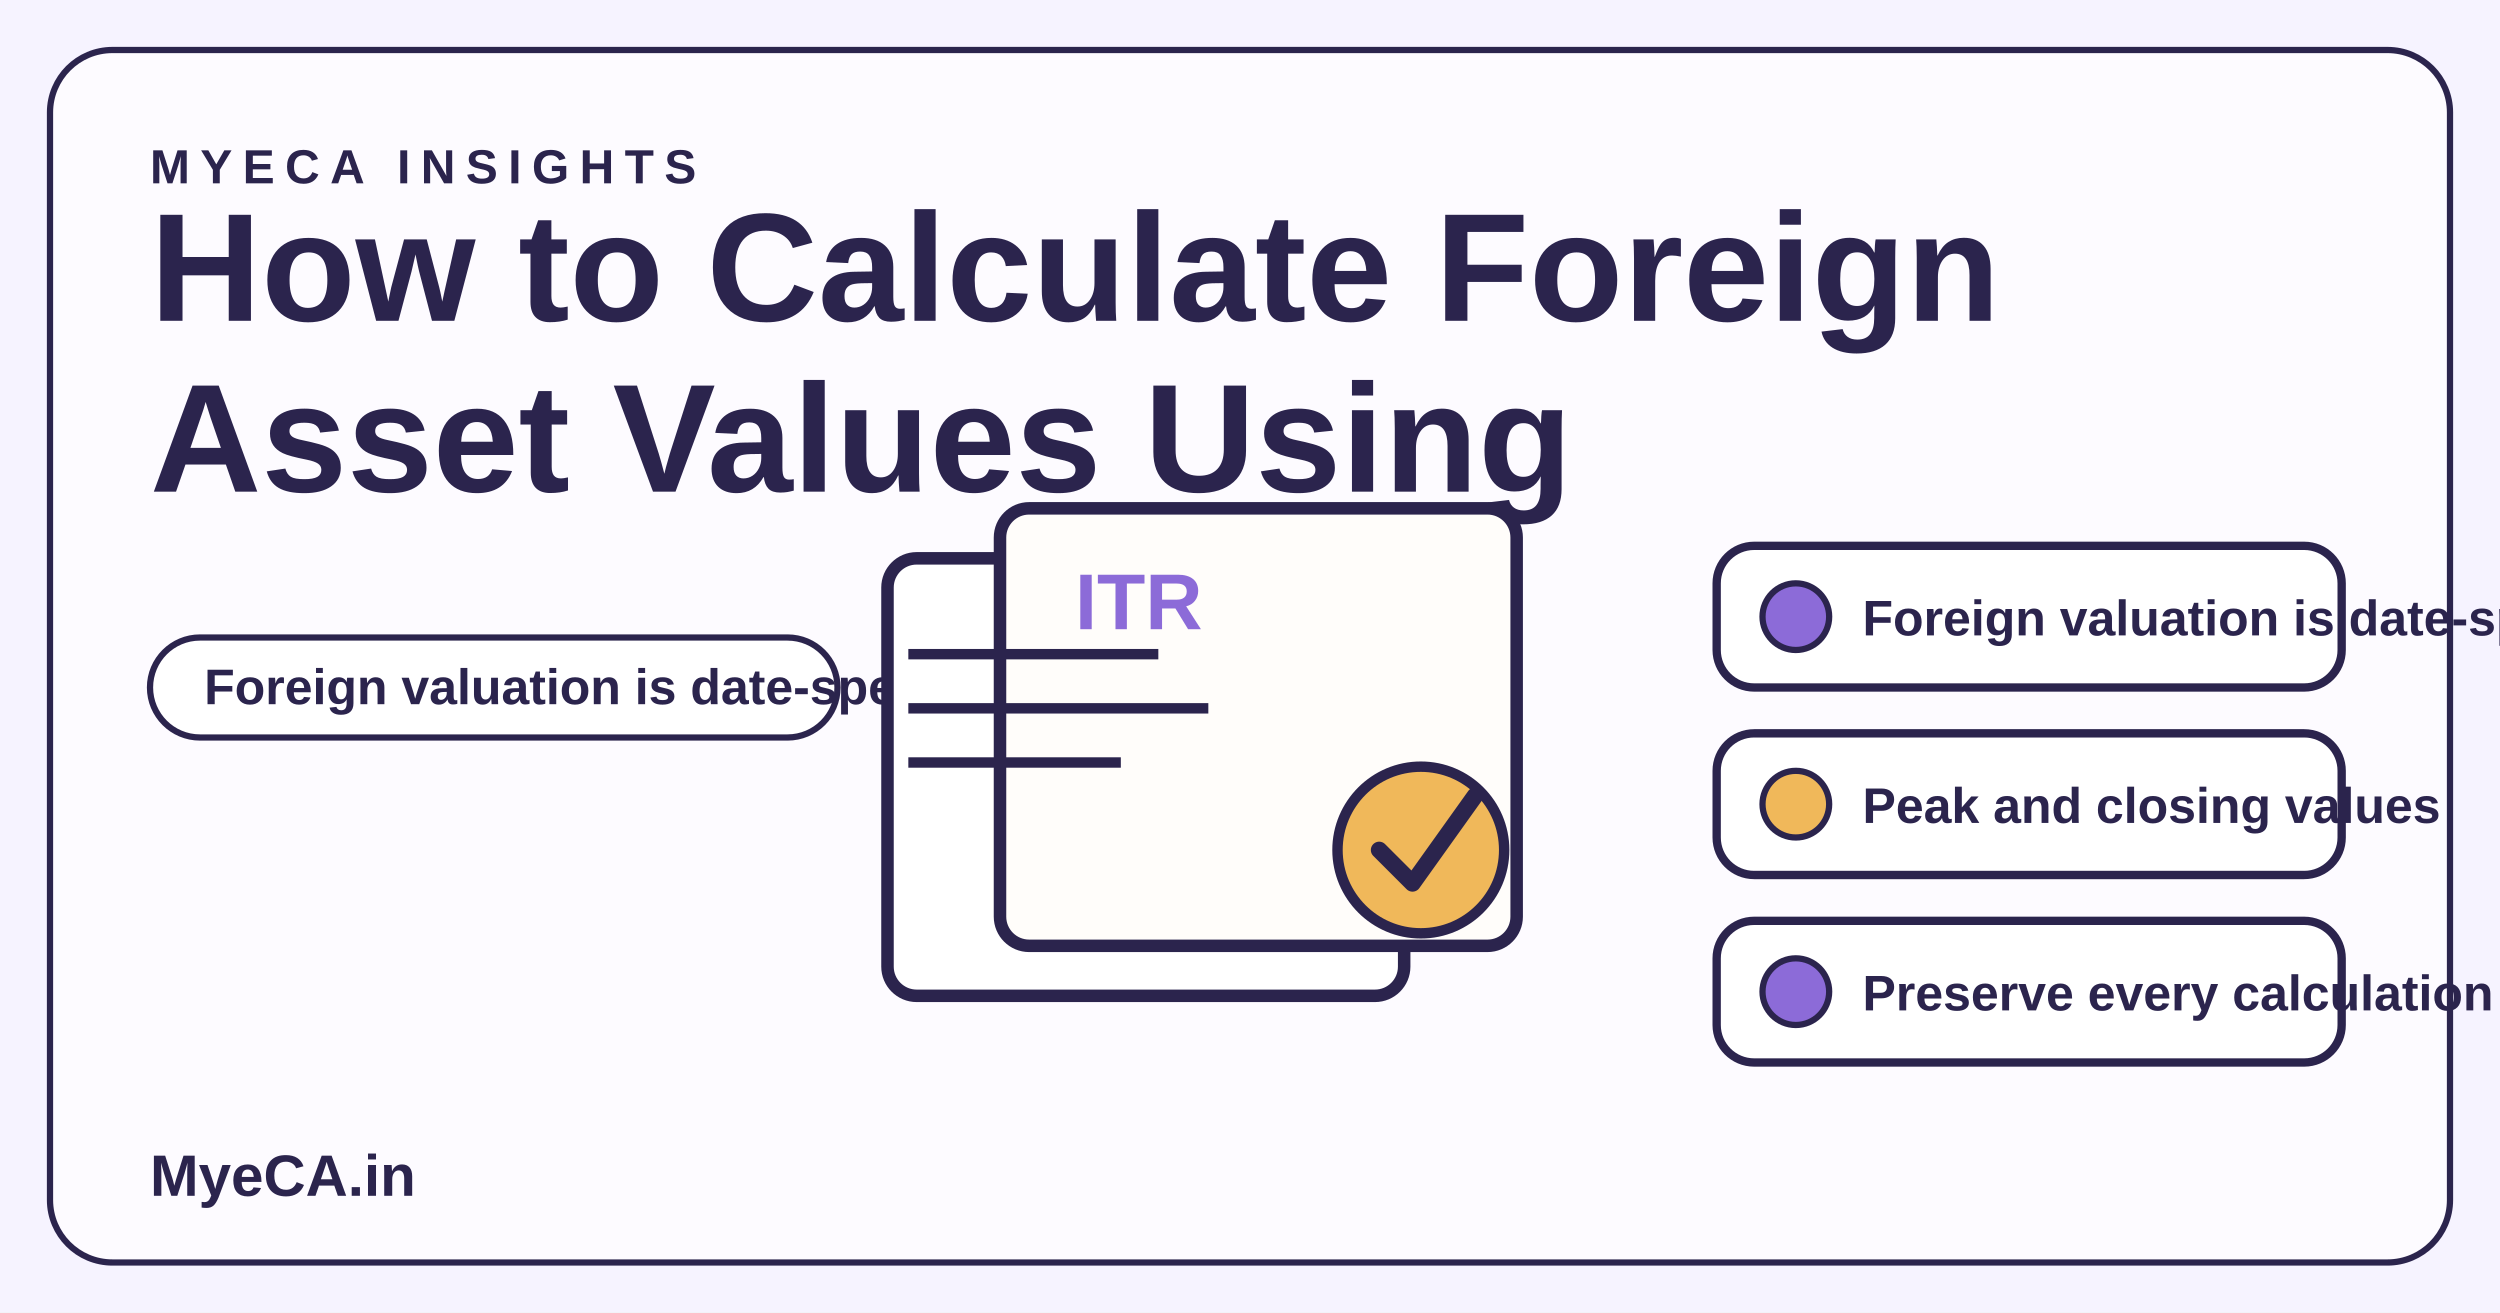
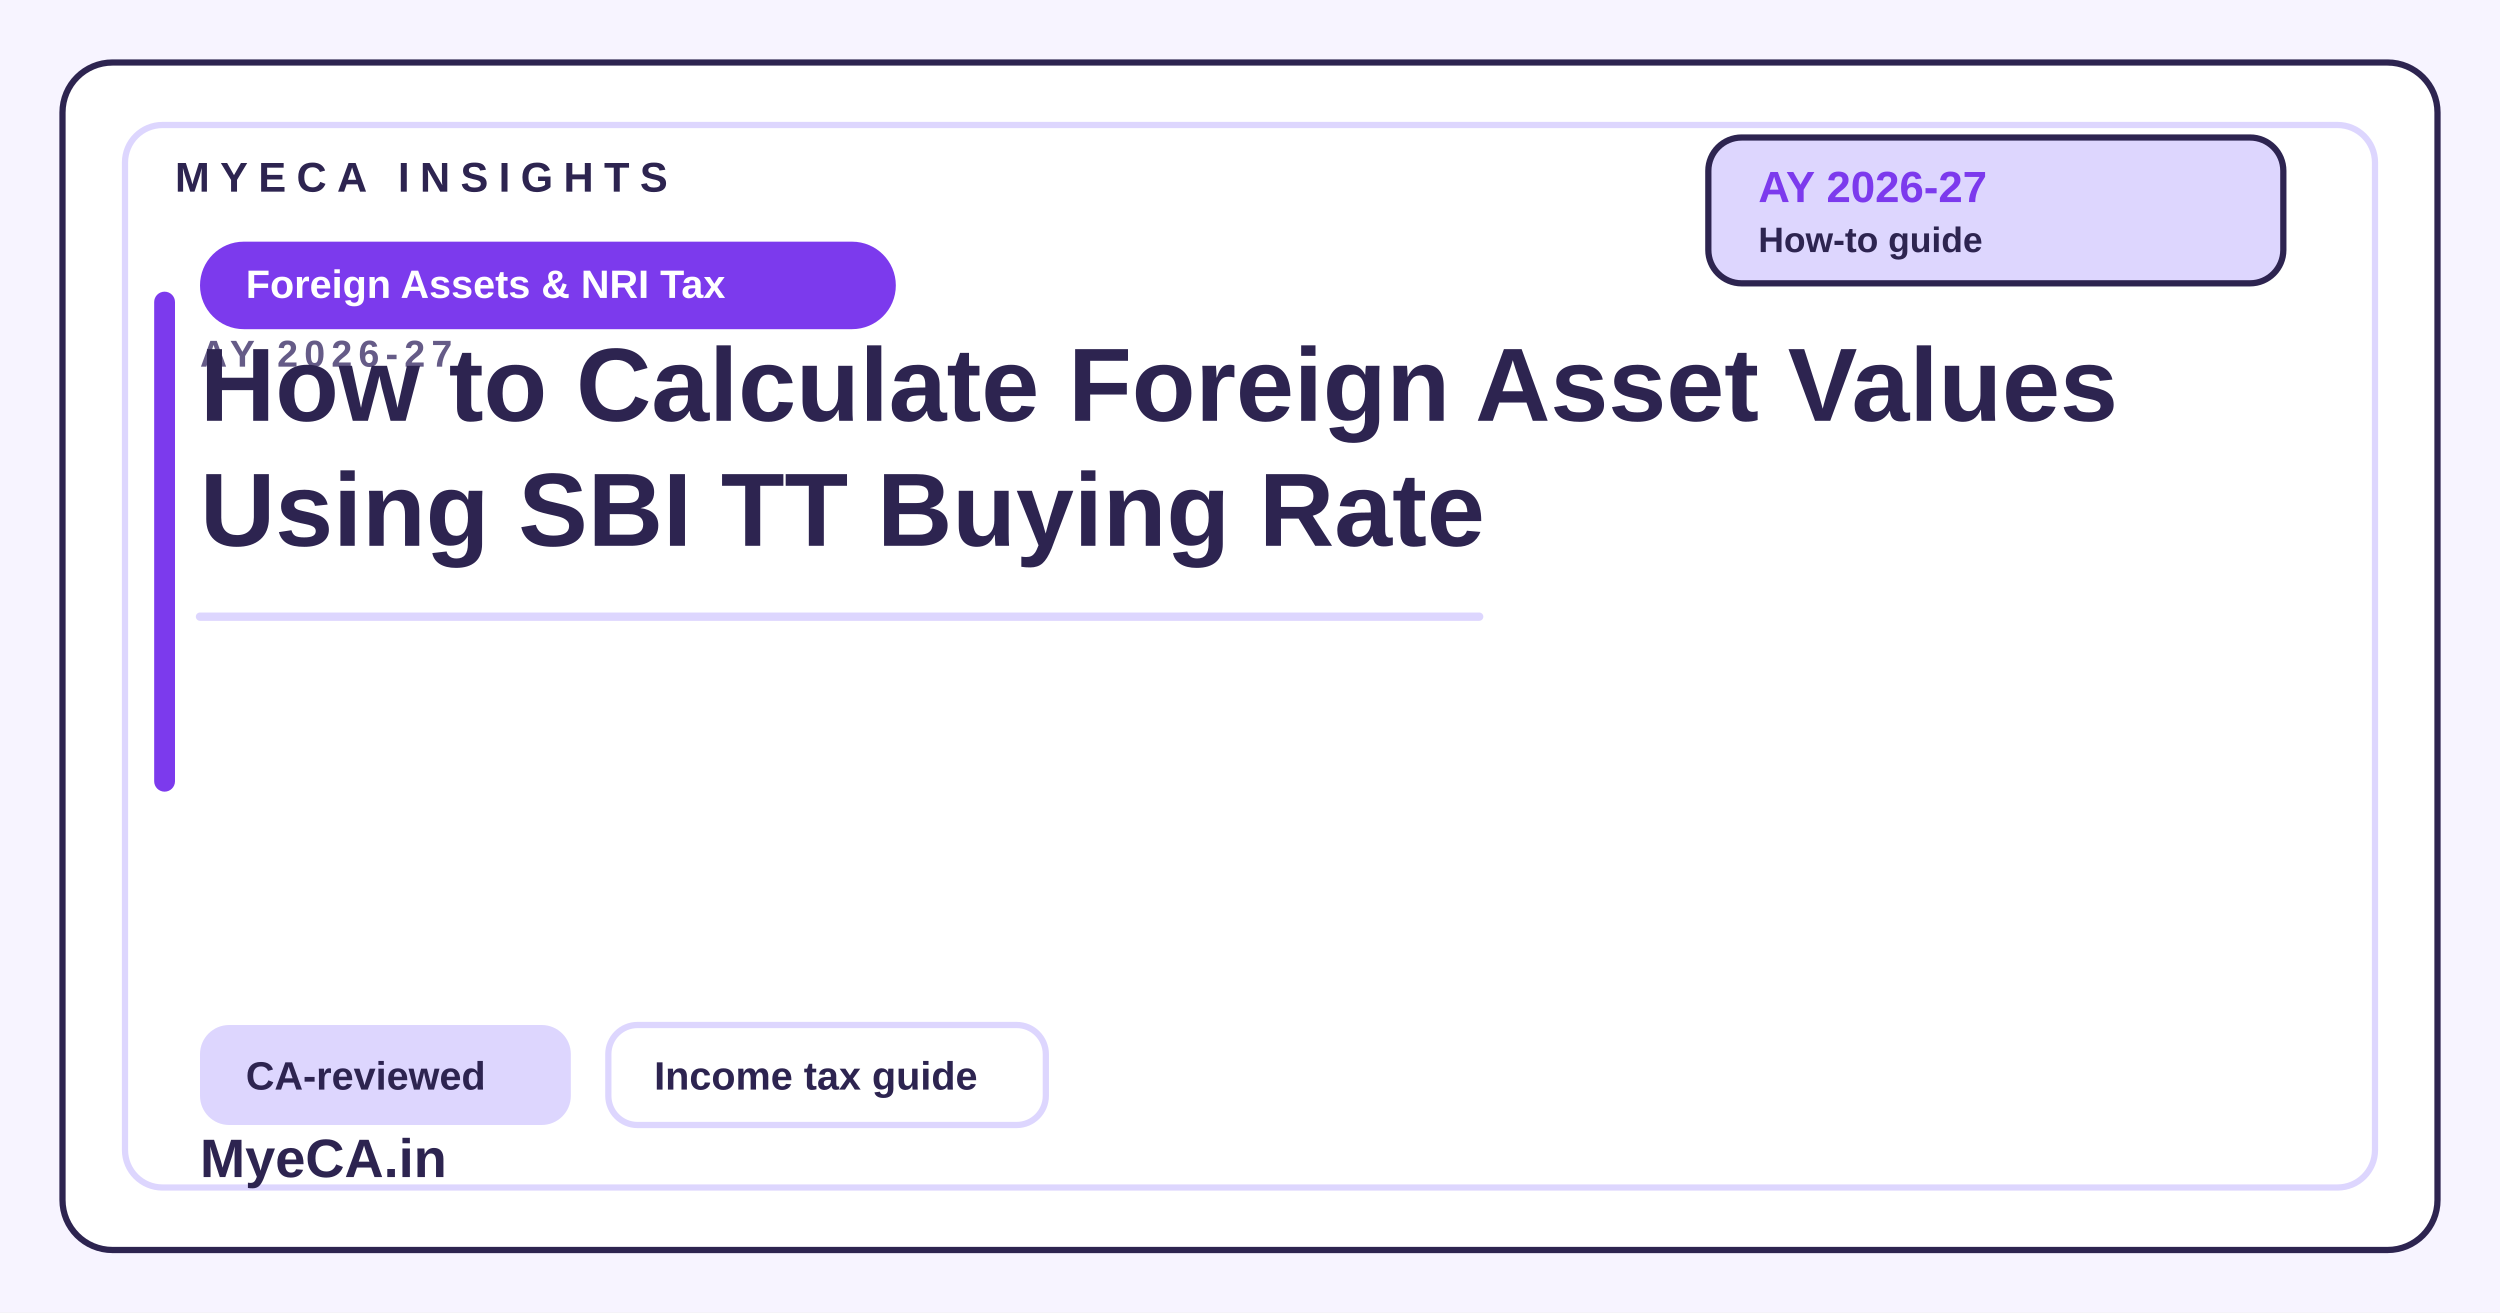
<svg xmlns="http://www.w3.org/2000/svg" width="1200" height="630" viewBox="0 0 1200 630" role="img" aria-labelledby="title desc">
-   <rect width="1200" height="630" fill="#f6f3ff" />
-   <rect x="24" y="24" width="1152" height="582" rx="30" fill="#fdfbff" stroke="#2b244d" stroke-width="3" />
-   <text x="72" y="88" font-family="Arial, Helvetica, sans-serif" font-size="23" font-weight="800" letter-spacing="5" fill="#2b244d">MYECA INSIGHTS</text>
-   <text x="72" y="154" font-family="Arial, Helvetica, sans-serif" font-size="74" font-weight="900" fill="#2b244d">How to Calculate Foreign</text>
-   <text x="72" y="236" font-family="Arial, Helvetica, sans-serif" font-size="74" font-weight="900" fill="#2b244d">Asset Values Using</text>
-   <rect x="72" y="306" width="330" height="48" rx="24" fill="#fff" stroke="#2b244d" stroke-width="3" />
-   <text x="98" y="338" font-family="Arial, Helvetica, sans-serif" font-size="24" font-weight="800" fill="#2b244d">Foreign valuation is date-specific</text>
-   <g transform="translate(398 244)">
-     <rect x="28" y="24" width="248" height="210" rx="14" fill="#fff" stroke="#2b244d" stroke-width="6" />
-     <rect x="82" y="0" width="248" height="210" rx="14" fill="#fffdfa" stroke="#2b244d" stroke-width="6" />
-     <text x="118" y="58" font-family="Arial, Helvetica, sans-serif" font-size="38" font-weight="900" fill="#8c6bd8">ITR</text>
-     <line x1="38" y1="70" x2="158" y2="70" stroke="#2b244d" stroke-width="5" />
-     <line x1="38" y1="96" x2="182" y2="96" stroke="#2b244d" stroke-width="5" />
-     <line x1="38" y1="122" x2="140" y2="122" stroke="#2b244d" stroke-width="5" />
-     <circle cx="284" cy="164" r="40" fill="#f0b85a" stroke="#2b244d" stroke-width="5" />
-     <path d="M264 164l16 16 30-42" fill="none" stroke="#2b244d" stroke-width="8" stroke-linecap="round" stroke-linejoin="round" />
+   <rect width="1200" height="630" fill="#f7f4ff" />
+   <rect x="30" y="30" width="1140" height="570" rx="24" fill="#ffffff" stroke="#2d2450" stroke-width="3" />
+   <rect x="60" y="60" width="1080" height="510" rx="18" fill="none" stroke="#ddd6fe" stroke-width="3" />
+   <rect x="74" y="140" width="10" height="240" rx="5" fill="#7c3aed" />
+   <text x="84" y="92" font-family="Arial, Helvetica, sans-serif" font-size="20" font-weight="900" letter-spacing="5" fill="#2d2450">MYECA INSIGHTS</text>
+   <g transform="translate(820 66)">
+     <rect x="0" y="0" width="276" height="70" rx="16" fill="#ddd6fe" stroke="#2d2450" stroke-width="3" />
+     <text x="24" y="31" font-family="Arial, Helvetica, sans-serif" font-size="21" font-weight="900" fill="#7c3aed">AY 2026-27</text>
+     <text x="24" y="55" font-family="Arial, Helvetica, sans-serif" font-size="17" font-weight="800" fill="#2d2450">How-to guide</text>
  </g>
-   <g transform="translate(824 262)">
-     <rect x="0" y="0" width="300" height="68" rx="18" fill="#fff" stroke="#2b244d" stroke-width="4" />
-     <circle cx="38" cy="34" r="16" fill="#8c6bd8" stroke="#2b244d" stroke-width="3" />
-     <text x="70" y="43" font-family="Arial, Helvetica, sans-serif" font-size="24" font-weight="800" fill="#2b244d">Foreign valuation is date-specific</text>
+   <rect x="96" y="116" width="334" height="42" rx="21" fill="#7c3aed" />
+   <text x="118" y="143" font-family="Arial, Helvetica, sans-serif" font-size="19" font-weight="900" fill="#ffffff">Foreign Assets &amp; NRI Tax</text>
+   <text x="96" y="176" font-family="Arial, Helvetica, sans-serif" font-size="18" font-weight="900" letter-spacing="3" fill="#655b87">AY 2026-27</text>
+   <text x="96" y="202" font-family="Arial, Helvetica, sans-serif" font-size="50" font-weight="900" fill="#2d2450">How to Calculate Foreign Asset Values</text>
+   <text x="96" y="262" font-family="Arial, Helvetica, sans-serif" font-size="50" font-weight="900" fill="#2d2450">Using SBI TT Buying Rate</text>
+   <line x1="96" y1="296" x2="710" y2="296" stroke="#ddd6fe" stroke-width="4" stroke-linecap="round" />
+   <g transform="translate(96 492)">
+     <rect x="0" y="0" width="178" height="48" rx="14" fill="#ddd6fe" />
+     <text x="22" y="31" font-family="Arial, Helvetica, sans-serif" font-size="19" font-weight="900" fill="#2d2450">CA-reviewed</text>
  </g>
-   <g transform="translate(824 352)">
-     <rect x="0" y="0" width="300" height="68" rx="18" fill="#fff" stroke="#2b244d" stroke-width="4" />
-     <circle cx="38" cy="34" r="16" fill="#f0b85a" stroke="#2b244d" stroke-width="3" />
-     <text x="70" y="43" font-family="Arial, Helvetica, sans-serif" font-size="24" font-weight="800" fill="#2b244d">Peak and closing values</text>
+   <g transform="translate(292 492)">
+     <rect x="0" y="0" width="210" height="48" rx="14" fill="#ffffff" stroke="#ddd6fe" stroke-width="3" />
+     <text x="22" y="31" font-family="Arial, Helvetica, sans-serif" font-size="19" font-weight="900" fill="#2d2450">Income tax guide</text>
  </g>
-   <g transform="translate(824 442)">
-     <rect x="0" y="0" width="300" height="68" rx="18" fill="#fff" stroke="#2b244d" stroke-width="4" />
-     <circle cx="38" cy="34" r="16" fill="#8c6bd8" stroke="#2b244d" stroke-width="3" />
-     <text x="70" y="43" font-family="Arial, Helvetica, sans-serif" font-size="24" font-weight="800" fill="#2b244d">Preserve every calculation</text>
-   </g>
-   <text x="72" y="574" font-family="Arial, Helvetica, sans-serif" font-size="28" font-weight="900" fill="#2b244d">MyeCA.in</text>
+   <text x="96" y="565" font-family="Arial, Helvetica, sans-serif" font-size="26" font-weight="900" fill="#2d2450">MyeCA.in</text>
</svg>
